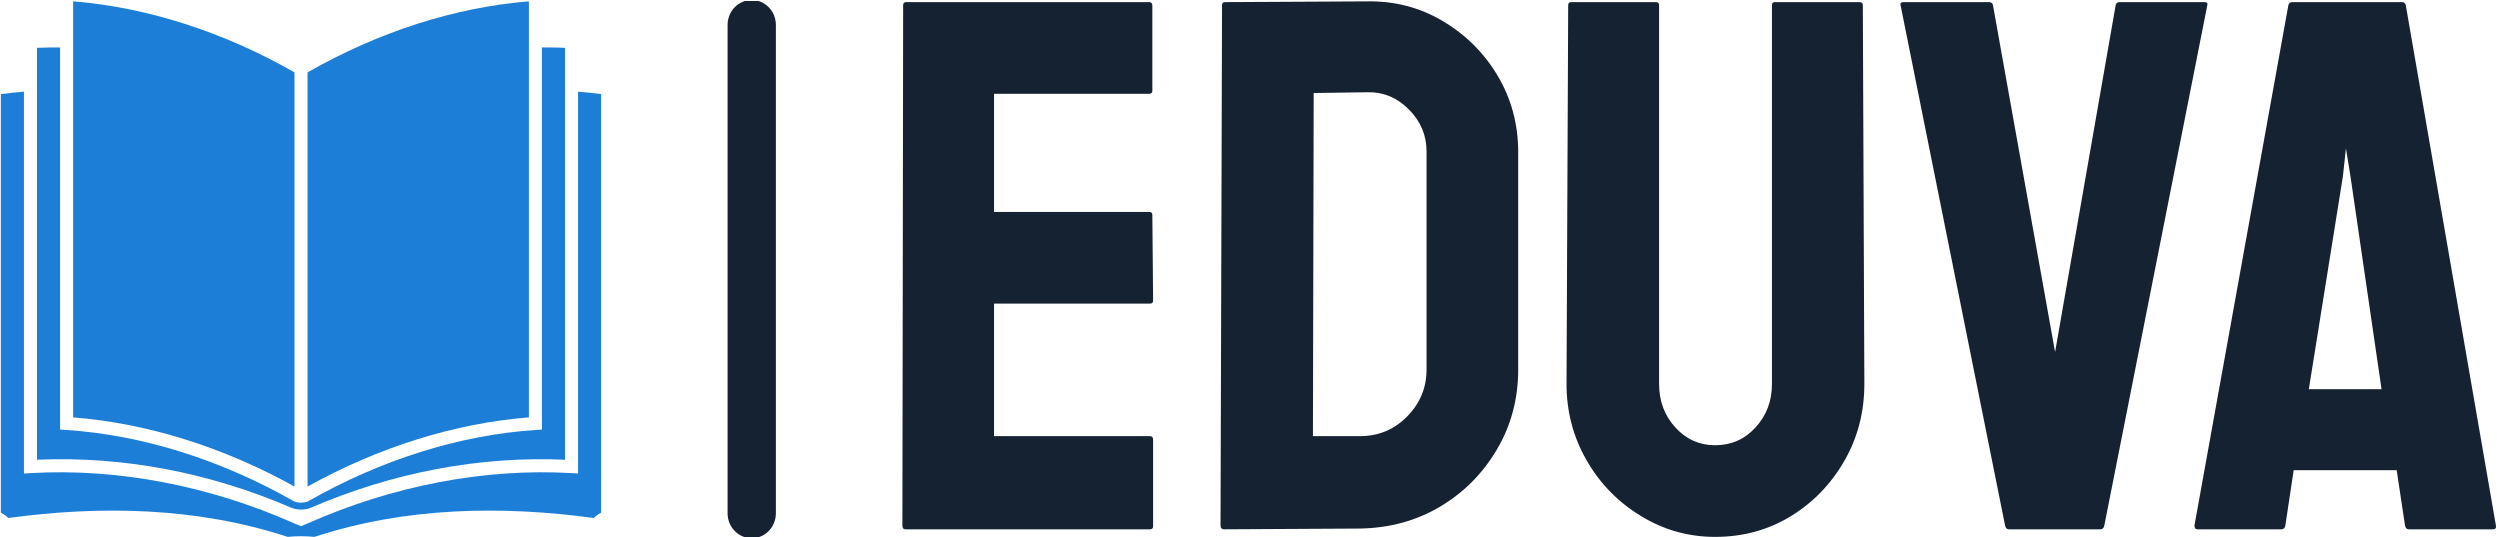
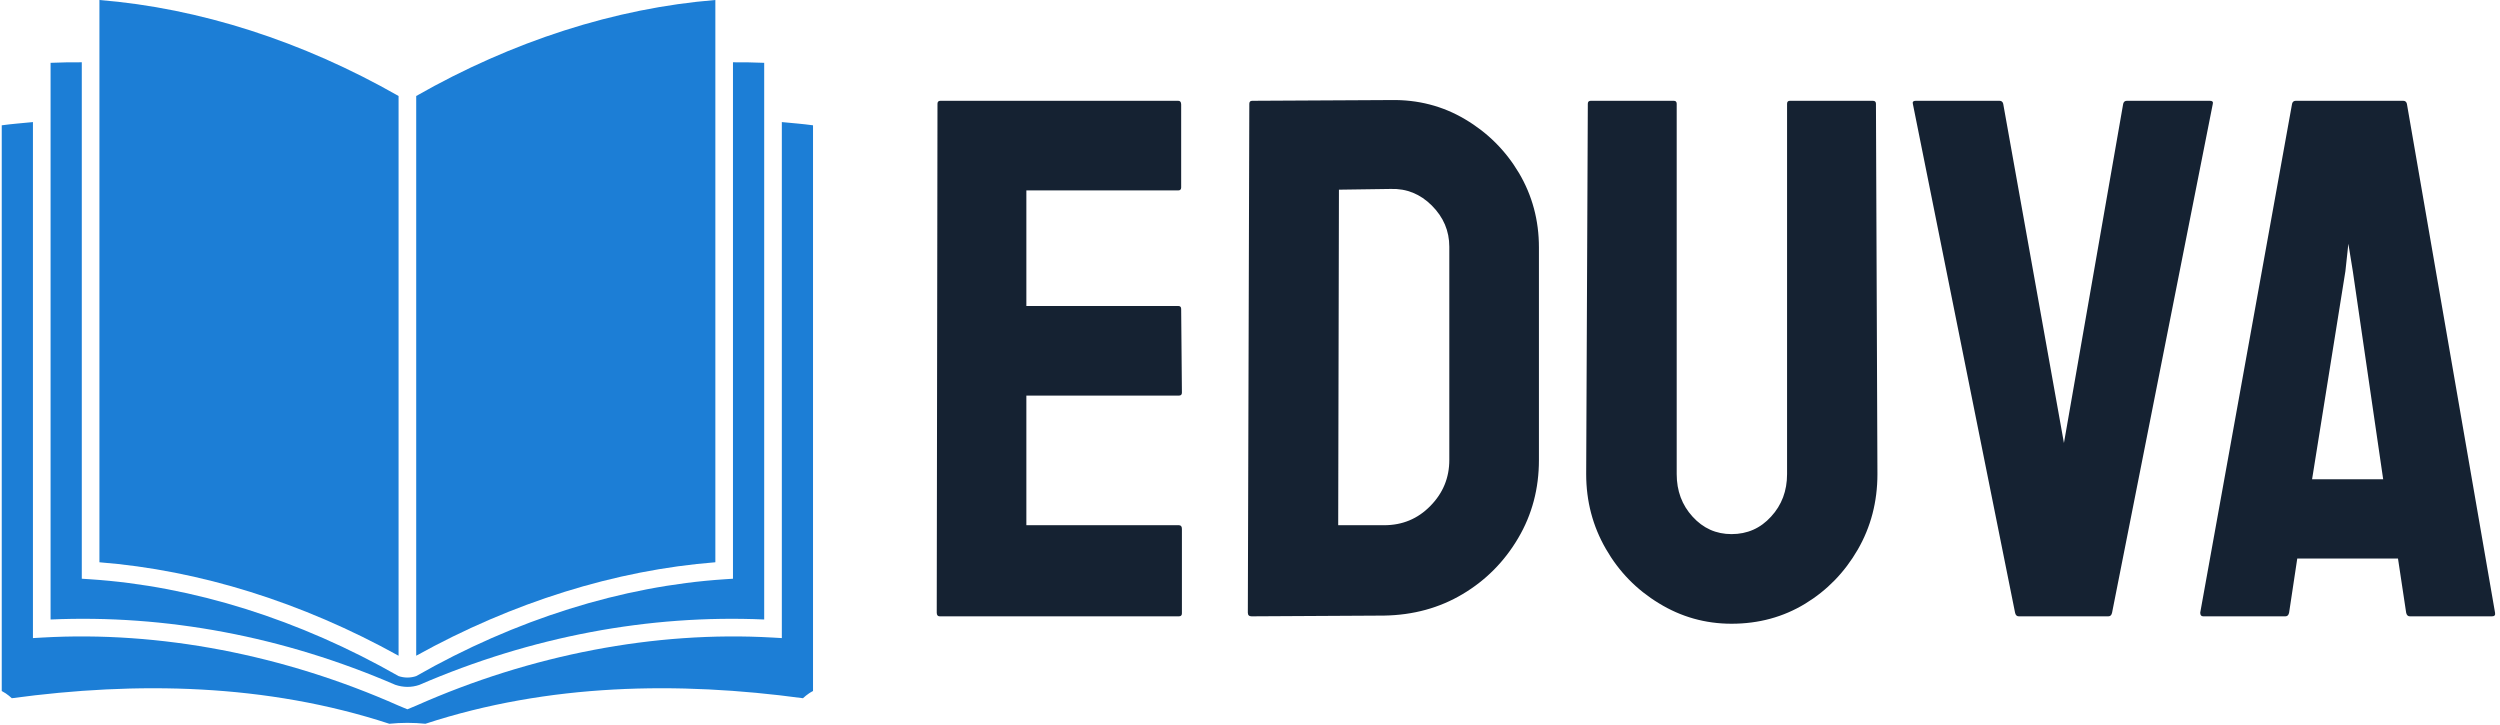
- <svg xmlns="http://www.w3.org/2000/svg" version="1.1" width="2000" height="429" viewBox="0 0 2000 429">
-   <g transform="matrix(1,0,0,1,-1.212121,0.7896827)">
-     <svg viewBox="0 0 396 85" data-background-color="#ffffff" preserveAspectRatio="xMidYMid meet" height="429" width="2000">
-       <g id="tight-bounds" transform="matrix(1,0,0,1,0.24,-0.1564639)">
-         <svg viewBox="0 0 395.52 85.313" height="85.313" width="395.52">
+ <svg xmlns="http://www.w3.org/2000/svg" version="1.1" width="2000" height="580" viewBox="0 0 2000 580">
+   <g transform="matrix(1,0,0,1,-1.212121,-0.4935694)">
+     <svg viewBox="0 0 396 115" data-background-color="#ffffff" preserveAspectRatio="xMidYMid meet" height="580" width="2000">
+       <g id="tight-bounds" transform="matrix(1,0,0,1,0.24,0.09786291)">
+         <svg viewBox="0 0 395.52 114.804" height="114.804" width="395.52">
          <g>
-             <svg viewBox="0 0 619.226 133.566" height="85.313" width="395.52">
-               <g>
-                 <rect width="11.985" height="133.566" x="180.346" y="0" fill="#152232" opacity="1" stroke-width="0" stroke="transparent" fill-opacity="1" class="rect-qz-0" data-fill-palette-color="primary" rx="1%" id="qz-0" data-palette-color="#152232" />
-               </g>
-               <g transform="matrix(1,0,0,1,223.7062,0.3322536)">
+             <svg viewBox="0 0 632.773 183.67" height="114.804" width="395.52">
+               <g transform="matrix(1,0,0,1,237.2532,25.38417)">
                <svg viewBox="0 0 395.52 132.901" height="132.901" width="395.52">
                  <g id="textblocktransform">
                    <svg viewBox="0 0 395.52 132.901" height="132.901" width="395.52" id="textblock">
                      <g>
                        <svg viewBox="0 0 395.52 132.901" height="132.901" width="395.52">
                          <g transform="matrix(1,0,0,1,0,0)">
                            <svg width="395.52" viewBox="2 -34.852 105.198 35.352" height="132.901" data-palette-color="#152232">
                              <path d="M18.35 0L2.2 0Q2 0 2-0.25L2-0.25 2.05-34.6Q2.05-34.8 2.25-34.8L2.25-34.8 18.3-34.8Q18.5-34.8 18.5-34.55L18.5-34.55 18.5-28.95Q18.5-28.75 18.3-28.75L18.3-28.75 8.05-28.75 8.05-20.95 18.3-20.95Q18.5-20.95 18.5-20.75L18.5-20.75 18.55-15.1Q18.55-14.9 18.35-14.9L18.35-14.9 8.05-14.9 8.05-6.15 18.35-6.15Q18.55-6.15 18.55-5.9L18.55-5.9 18.55-0.2Q18.55 0 18.35 0L18.35 0ZM32.2-0.05L23.25 0Q23 0 23-0.25L23-0.25 23.1-34.6Q23.1-34.8 23.3-34.8L23.3-34.8 32.65-34.85Q35.4-34.9 37.67-33.55 39.95-32.2 41.3-29.93 42.65-27.65 42.65-24.9L42.65-24.9 42.65-10.55Q42.65-7.65 41.25-5.28 39.85-2.9 37.5-1.5 35.15-0.1 32.2-0.05L32.2-0.05ZM29.15-28.8L29.1-6.15 32.2-6.15Q34.05-6.15 35.32-7.45 36.6-8.75 36.6-10.55L36.6-10.55 36.6-24.95Q36.6-26.55 35.42-27.73 34.25-28.9 32.65-28.85L32.65-28.85 29.15-28.8ZM55.65 0.5L55.65 0.5Q53 0.5 50.75-0.88 48.49-2.25 47.17-4.55 45.84-6.85 45.84-9.6L45.84-9.6 45.95-34.6Q45.95-34.8 46.15-34.8L46.15-34.8 51.75-34.8Q51.95-34.8 51.95-34.6L51.95-34.6 51.95-9.6Q51.95-7.9 53.02-6.73 54.09-5.55 55.65-5.55L55.65-5.55Q57.25-5.55 58.32-6.73 59.4-7.9 59.4-9.6L59.4-9.6 59.4-34.6Q59.4-34.8 59.59-34.8L59.59-34.8 65.19-34.8Q65.4-34.8 65.4-34.6L65.4-34.6 65.5-9.6Q65.5-6.8 64.17-4.5 62.84-2.2 60.62-0.85 58.4 0.5 55.65 0.5ZM81.09 0L75.04 0Q74.84 0 74.79-0.25L74.79-0.25 67.89-34.6Q67.84-34.8 68.09-34.8L68.09-34.8 73.74-34.8Q73.94-34.8 73.99-34.6L73.99-34.6 78.09-11.7 82.09-34.6Q82.14-34.8 82.34-34.8L82.34-34.8 87.94-34.8Q88.19-34.8 88.14-34.6L88.14-34.6 81.34-0.25Q81.29 0 81.09 0L81.09 0ZM87.29-0.25L87.29-0.25 93.49-34.6Q93.54-34.8 93.74-34.8L93.74-34.8 100.99-34.8Q101.19-34.8 101.24-34.6L101.24-34.6 107.19-0.25Q107.24 0 106.99 0L106.99 0 101.44 0Q101.24 0 101.19-0.25L101.19-0.25 100.64-3.9 93.84-3.9 93.29-0.25Q93.24 0 93.04 0L93.04 0 87.49 0Q87.29 0 87.29-0.25ZM97.09-23.3L94.84-9.25 99.64-9.25 97.59-23.3 97.29-25.15 97.09-23.3Z" opacity="1" transform="matrix(1,0,0,1,0,0)" fill="#152232" class="wordmark-text-0" data-fill-palette-color="primary" id="text-0" />
                            </svg>
                          </g>
                        </svg>
                      </g>
                    </svg>
                  </g>
                </svg>
              </g>
-               <g transform="matrix(1,0,0,1,0,0.3322536)">
-                 <svg viewBox="0 0 148.971 132.901" height="132.901" width="148.971">
+               <g>
+                 <svg viewBox="0 0 205.878 183.67" height="183.67" width="205.878">
                  <g>
-                     <svg version="1.1" x="0" y="0" viewBox="8.387 13.005 84.192 75.11" enable-background="new 0 0 100 100" xml:space="preserve" height="132.901" width="148.971" class="icon-icon-0" data-fill-palette-color="accent" id="icon-0">
+                     <svg version="1.1" x="0" y="0" viewBox="8.387 13.005 84.192 75.11" enable-background="new 0 0 100 100" xml:space="preserve" height="183.67" width="205.878" class="icon-icon-0" data-fill-palette-color="accent" id="icon-0">
                      <g fill="#1c7ed6" data-fill-palette-color="accent">
                        <path d="M49.569 22.967c-9.975-5.691-20.677-9.125-31.045-9.962v58.351c10.367 0.814 21.05 4.154 31.045 9.699V22.967z" fill="#1c7ed6" data-fill-palette-color="accent" />
                        <path d="M82.444 13.005c-10.368 0.838-21.071 4.271-31.045 9.962v58.087c9.993-5.545 20.679-8.885 31.045-9.699V13.005z" fill="#1c7ed6" data-fill-palette-color="accent" />
                        <path d="M49.229 84.073c0.814 0.278 1.671 0.29 2.485 0.012 11.657-5.043 23.865-7.313 35.798-6.79V19.524c-1.074-0.048-2.155-0.059-3.24-0.055v53.594l-0.852 0.056c-10.672 0.697-21.732 4.177-32.021 10.048-0.594 0.203-1.237 0.203-1.83 0-10.29-5.871-21.349-9.351-32.021-10.048l-0.854-0.056V19.469c-1.084-0.004-2.166 0.006-3.239 0.055v57.771C25.387 76.771 37.569 79.03 49.229 84.073z" fill="#1c7ed6" data-fill-palette-color="accent" />
                        <path d="M92.579 26.009c-1.07-0.149-2.157-0.228-3.237-0.335v53.55l-0.968-0.056c-12.195-0.699-25.06 1.777-36.975 7.065l-0.916 0.381-0.915-0.381c-11.917-5.288-24.781-7.765-36.976-7.065l-0.967 0.056v-53.55c-1.081 0.108-2.168 0.187-3.238 0.335v58.707c0.594 0.307 1.044 0.748 1.044 0.748 12.951-1.75 26.393-1.536 39.18 2.651 0.588-0.058 1.212-0.095 1.873-0.095 0.661 0 1.285 0.037 1.872 0.095 12.785-4.188 26.229-4.401 39.179-2.651 0 0 0.474-0.462 1.044-0.748V26.009z" fill="#1c7ed6" data-fill-palette-color="accent" />
                      </g>
                    </svg>
                  </g>
                </svg>
              </g>
            </svg>
          </g>
          <defs />
        </svg>
-         <rect width="395.52" height="85.313" fill="none" stroke="none" visibility="hidden" />
+         <rect width="395.52" height="114.804" fill="none" stroke="none" visibility="hidden" />
      </g>
    </svg>
  </g>
</svg>
